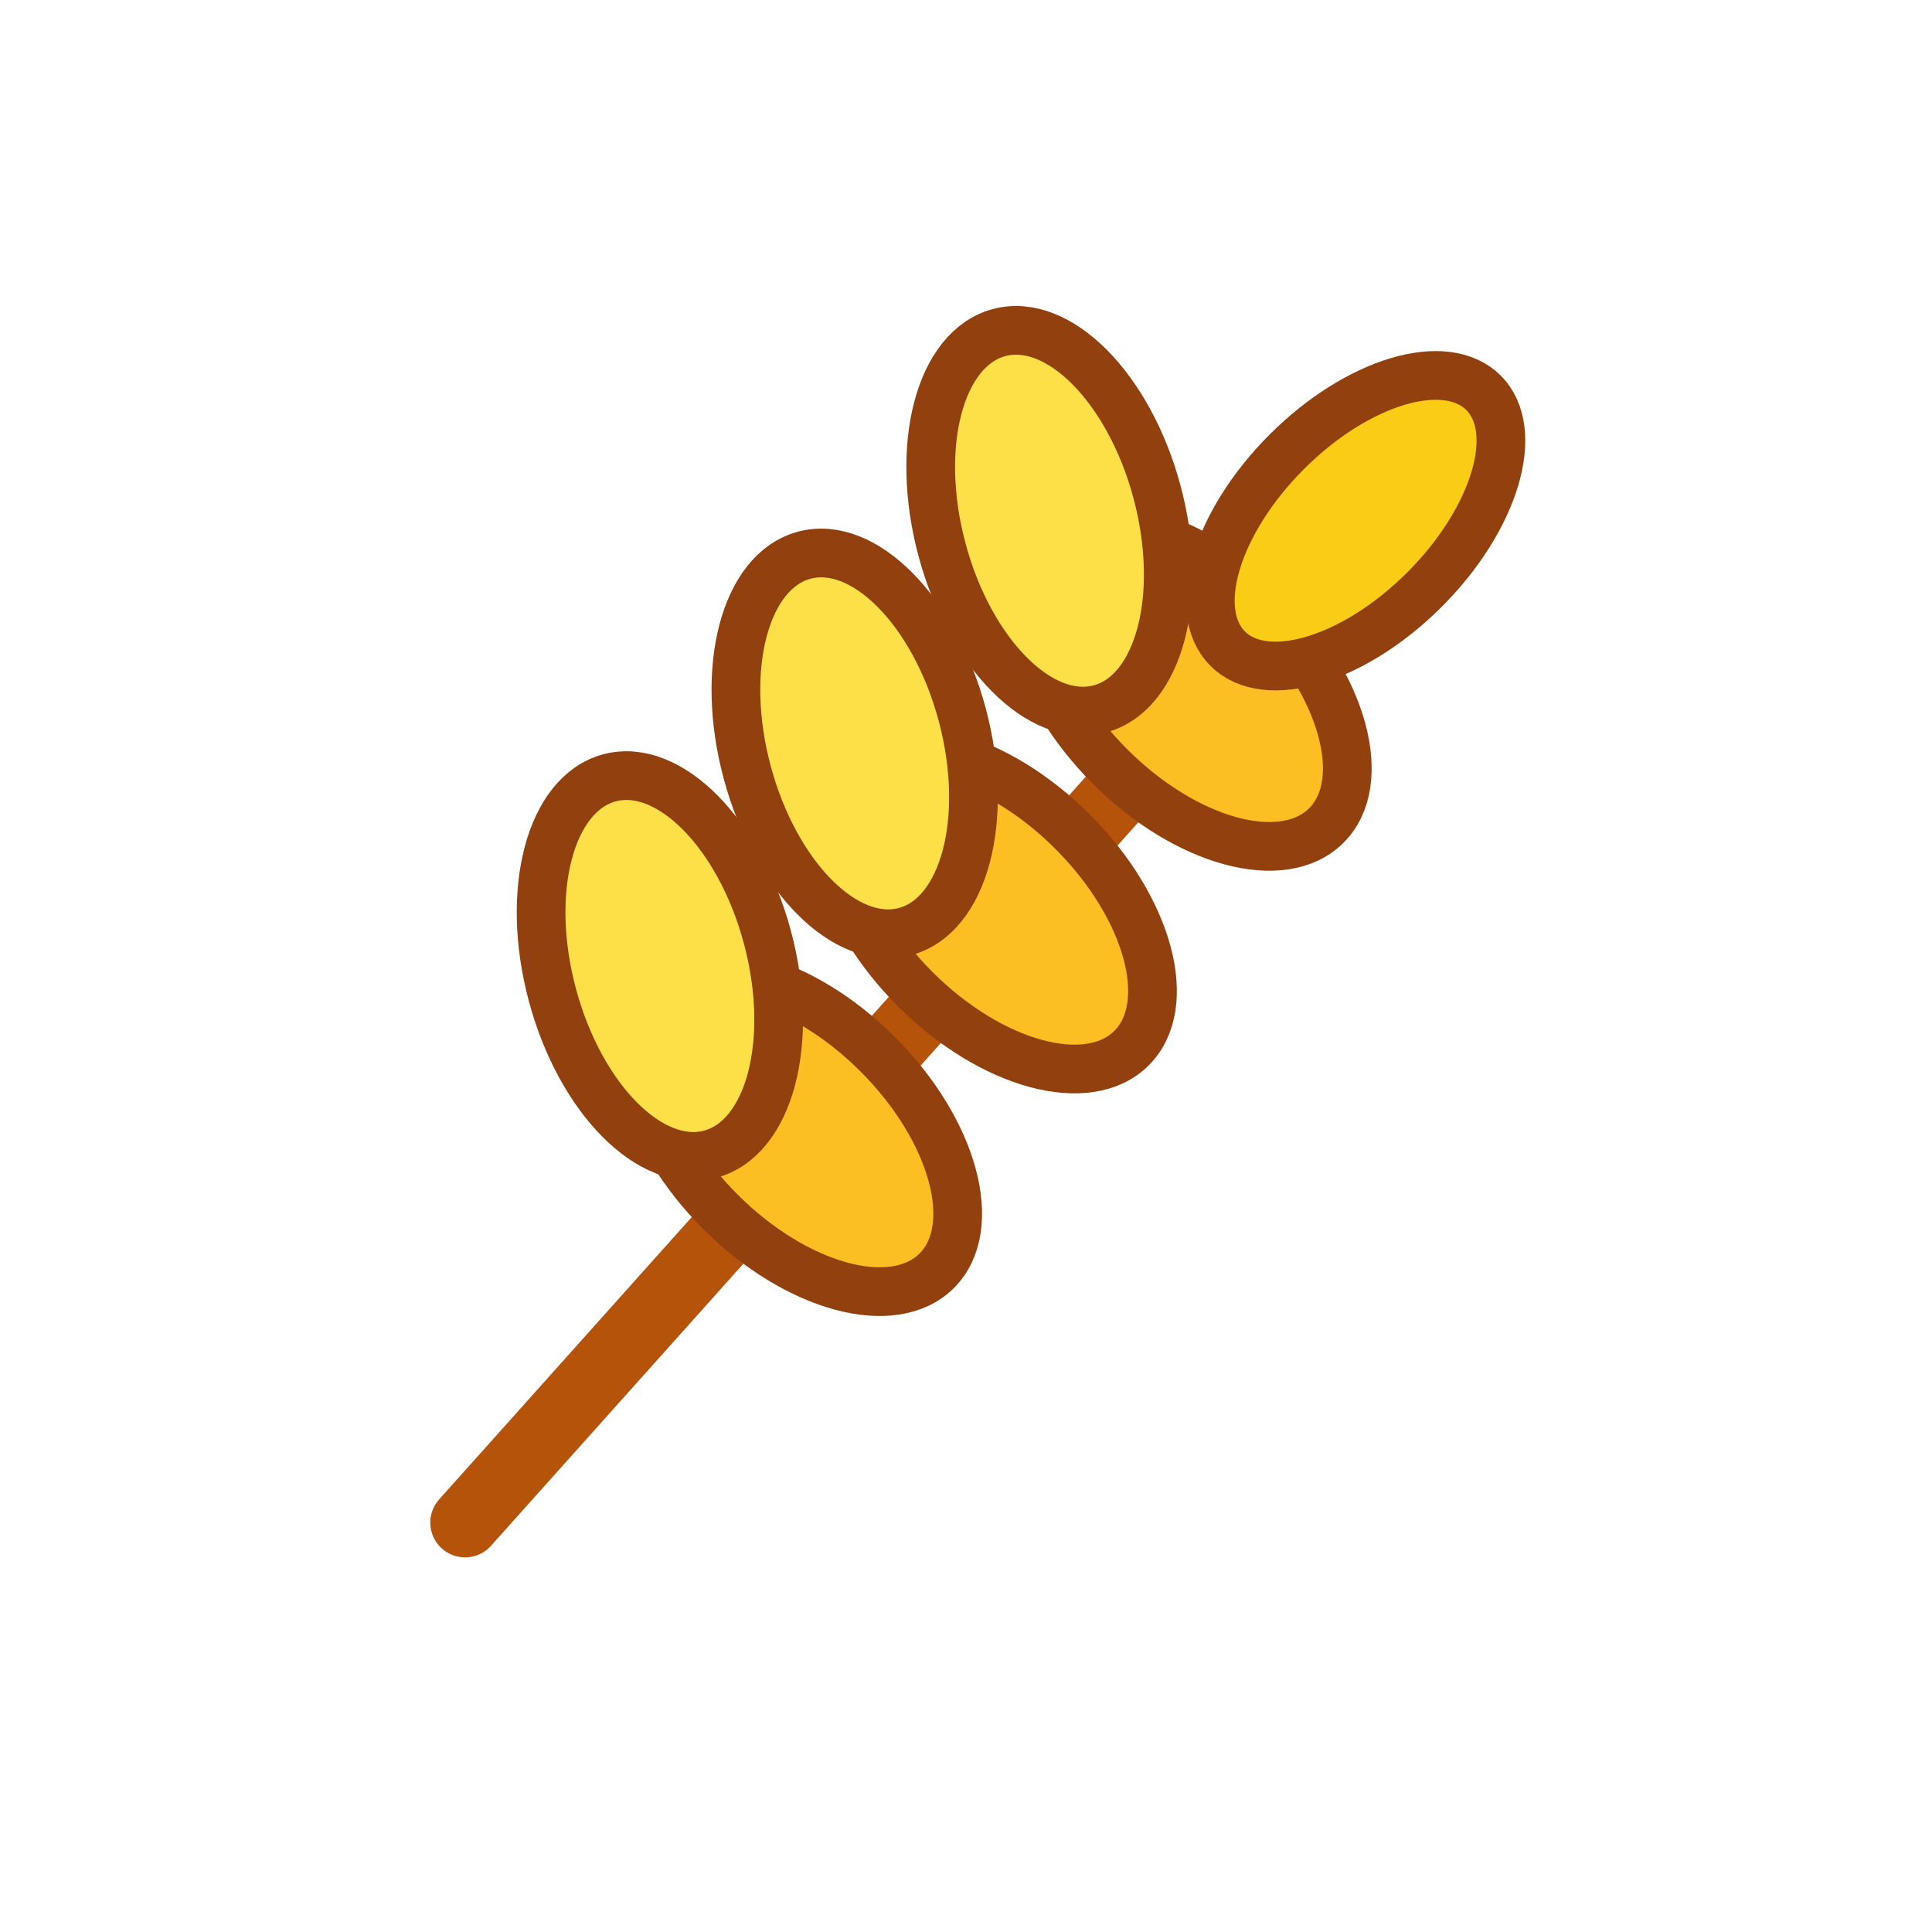
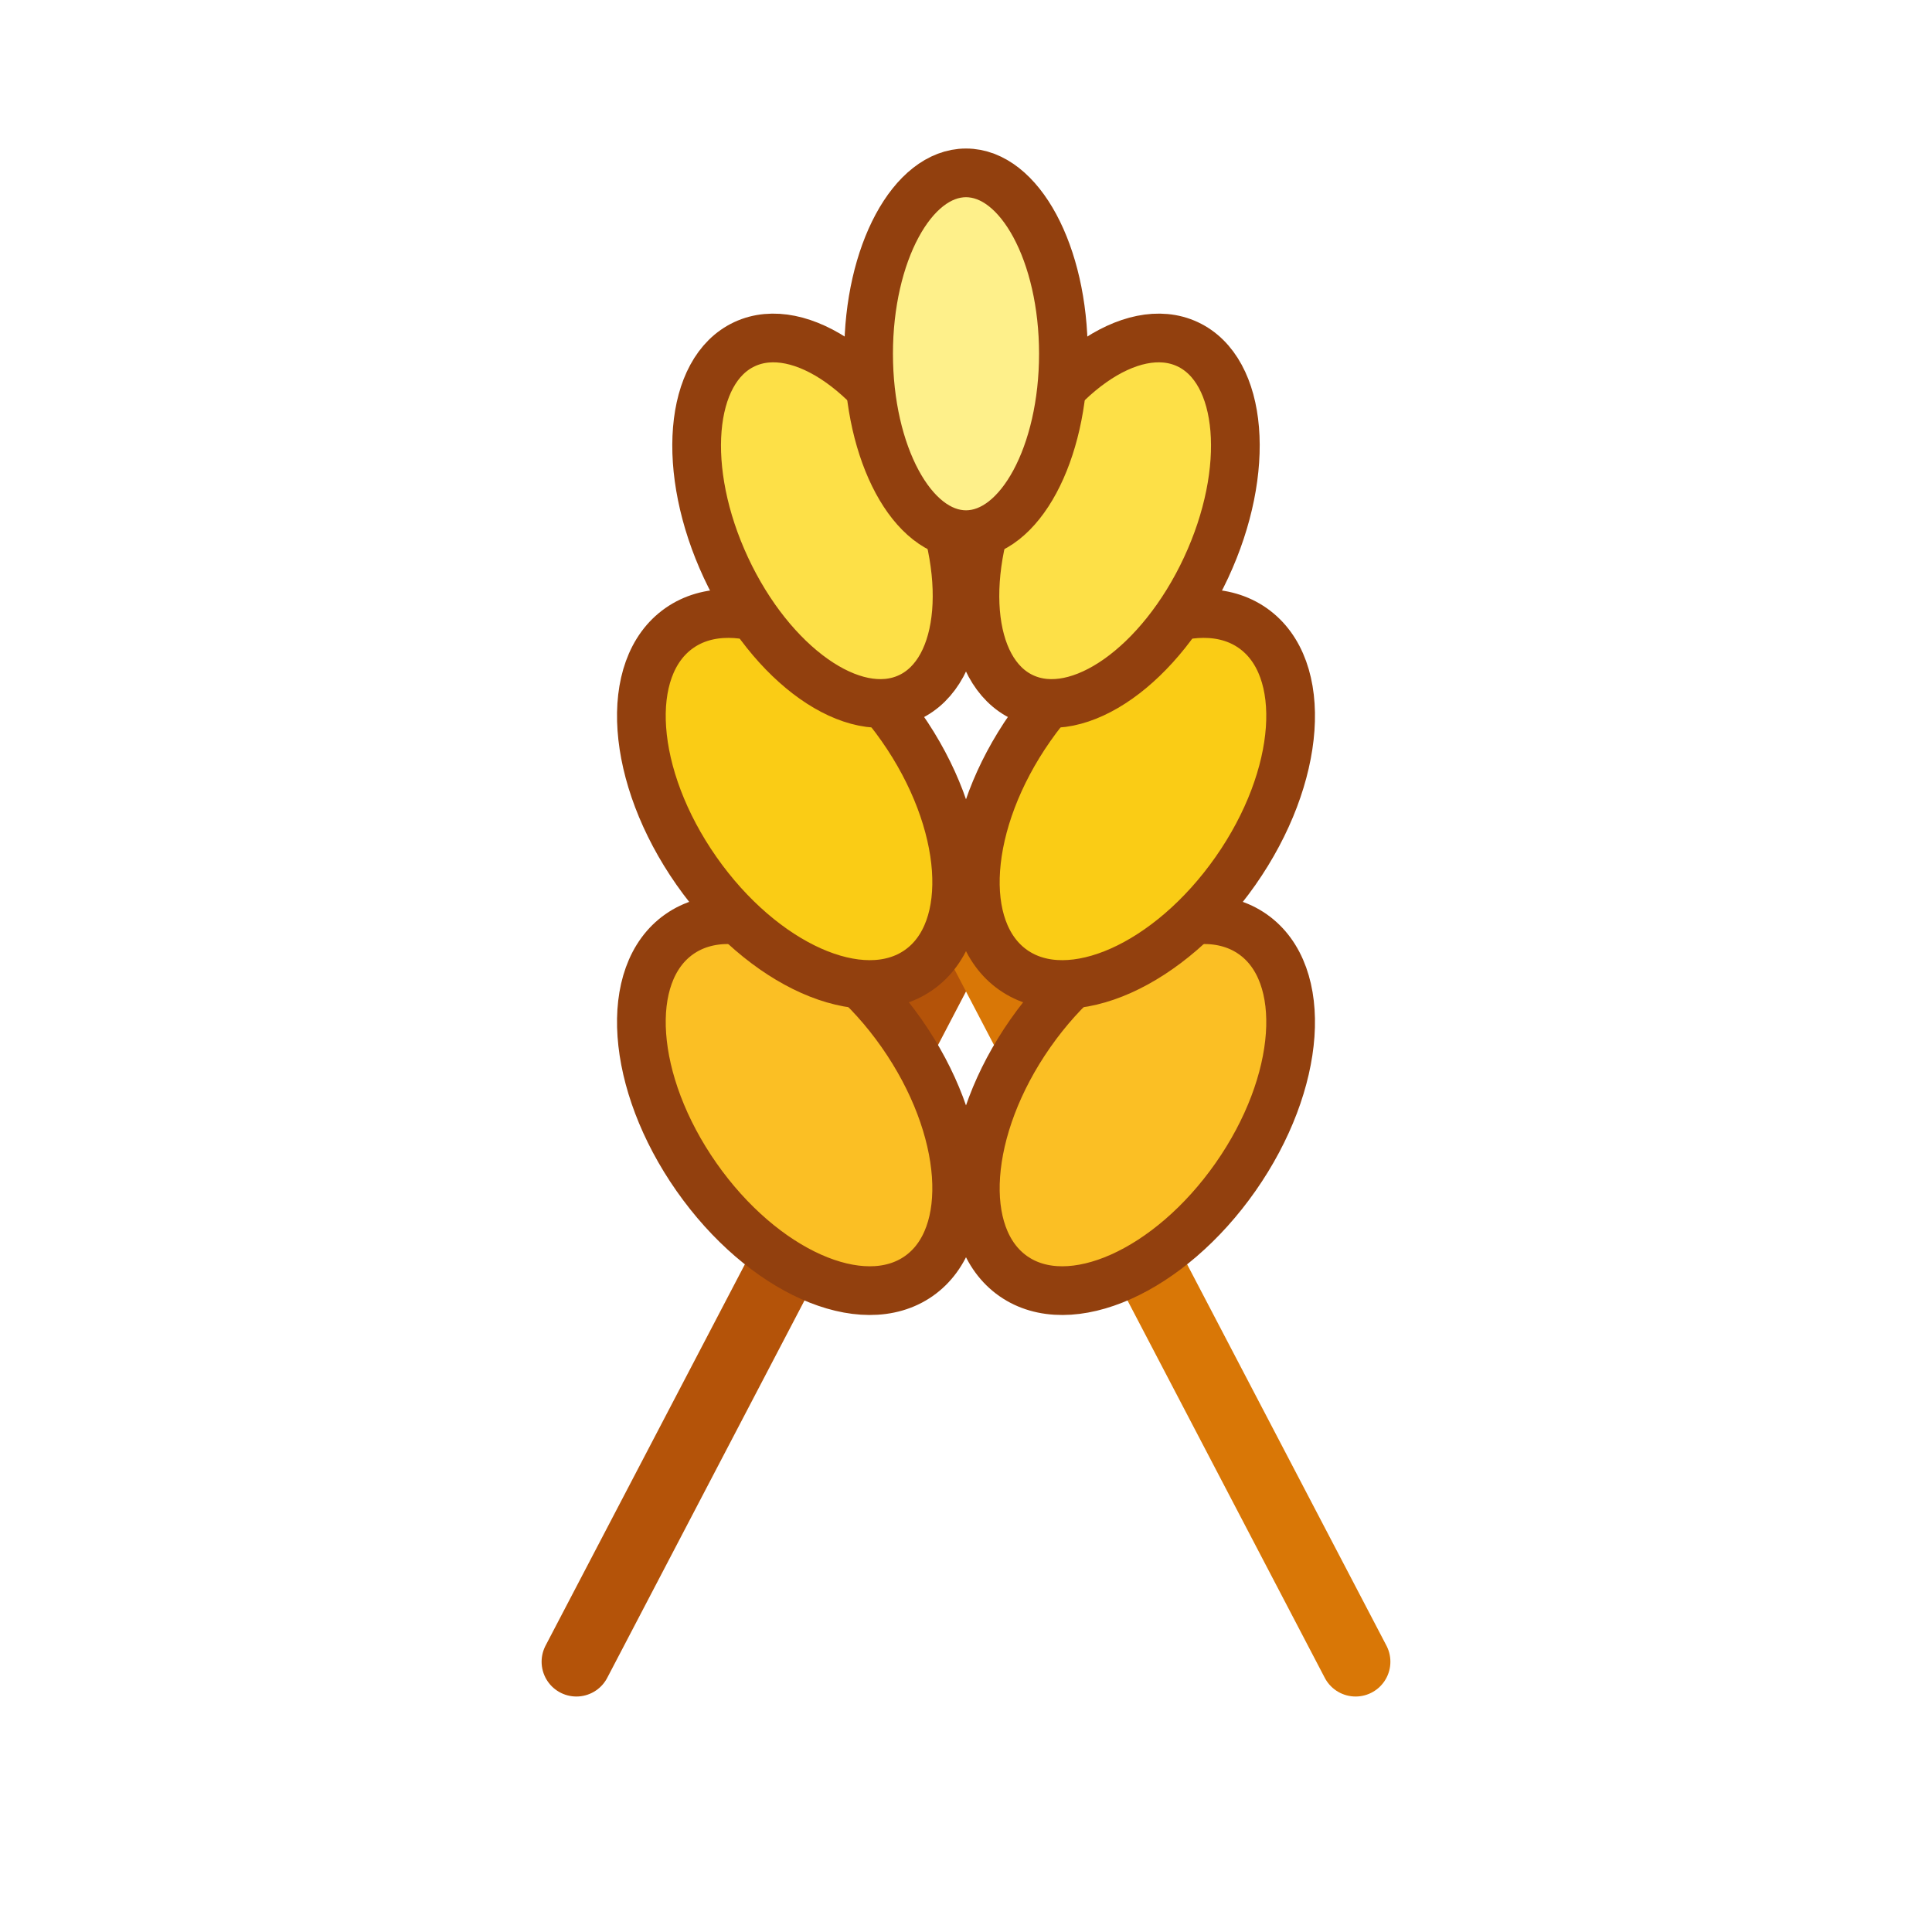
<svg xmlns="http://www.w3.org/2000/svg" viewBox="0 0 128 128" width="128" height="128">
  <g data-normalized="1" transform="translate(5, 5) scale(0.921875)" stroke-linecap="round" stroke-linejoin="round">
-     <path d="M28 104 L96 28" stroke="#B45309" stroke-width="5" />
-     <ellipse cx="52" cy="76" rx="8" ry="14" transform="rotate(-45 52 76)" fill="#FBBF24" stroke="#92400E" stroke-width="3.5" />
-     <ellipse cx="66" cy="60" rx="8" ry="14" transform="rotate(-45 66 60)" fill="#FBBF24" stroke="#92400E" stroke-width="3.5" />
-     <ellipse cx="80" cy="44" rx="8" ry="14" transform="rotate(-45 80 44)" fill="#FBBF24" stroke="#92400E" stroke-width="3.5" />
-     <ellipse cx="42" cy="64" rx="8" ry="14" transform="rotate(-15 42 64)" fill="#FDE047" stroke="#92400E" stroke-width="3.5" />
-     <ellipse cx="56" cy="48" rx="8" ry="14" transform="rotate(-15 56 48)" fill="#FDE047" stroke="#92400E" stroke-width="3.5" />
-     <ellipse cx="70" cy="32" rx="8" ry="14" transform="rotate(-15 70 32)" fill="#FDE047" stroke="#92400E" stroke-width="3.5" />
-     <ellipse cx="92" cy="32" rx="7" ry="13" transform="rotate(45 92 32)" fill="#FACC15" stroke="#92400E" stroke-width="3.5" />
+     <path d="M36 114 L82 26" stroke="#B45309" stroke-width="5" />
+     <path d="M92 114 L46 26" stroke="#D97706" stroke-width="5" />
+     <ellipse cx="52" cy="74" rx="9" ry="15" transform="rotate(-35 52 74)" fill="#FBBF24" stroke="#92400E" stroke-width="3.5" />
+     <ellipse cx="76" cy="74" rx="9" ry="15" transform="rotate(35 76 74)" fill="#FBBF24" stroke="#92400E" stroke-width="3.5" />
+     <ellipse cx="52" cy="52" rx="9" ry="15" transform="rotate(-35 52 52)" fill="#FACC15" stroke="#92400E" stroke-width="3.5" />
+     <ellipse cx="76" cy="52" rx="9" ry="15" transform="rotate(35 76 52)" fill="#FACC15" stroke="#92400E" stroke-width="3.5" />
+     <ellipse cx="54" cy="32" rx="8" ry="14" transform="rotate(-25 54 32)" fill="#FDE047" stroke="#92400E" stroke-width="3.5" />
+     <ellipse cx="74" cy="32" rx="8" ry="14" transform="rotate(25 74 32)" fill="#FDE047" stroke="#92400E" stroke-width="3.5" />
+     <ellipse cx="64" cy="20" rx="7" ry="13" fill="#FEF08A" stroke="#92400E" stroke-width="3.5" />
  </g>
</svg>
